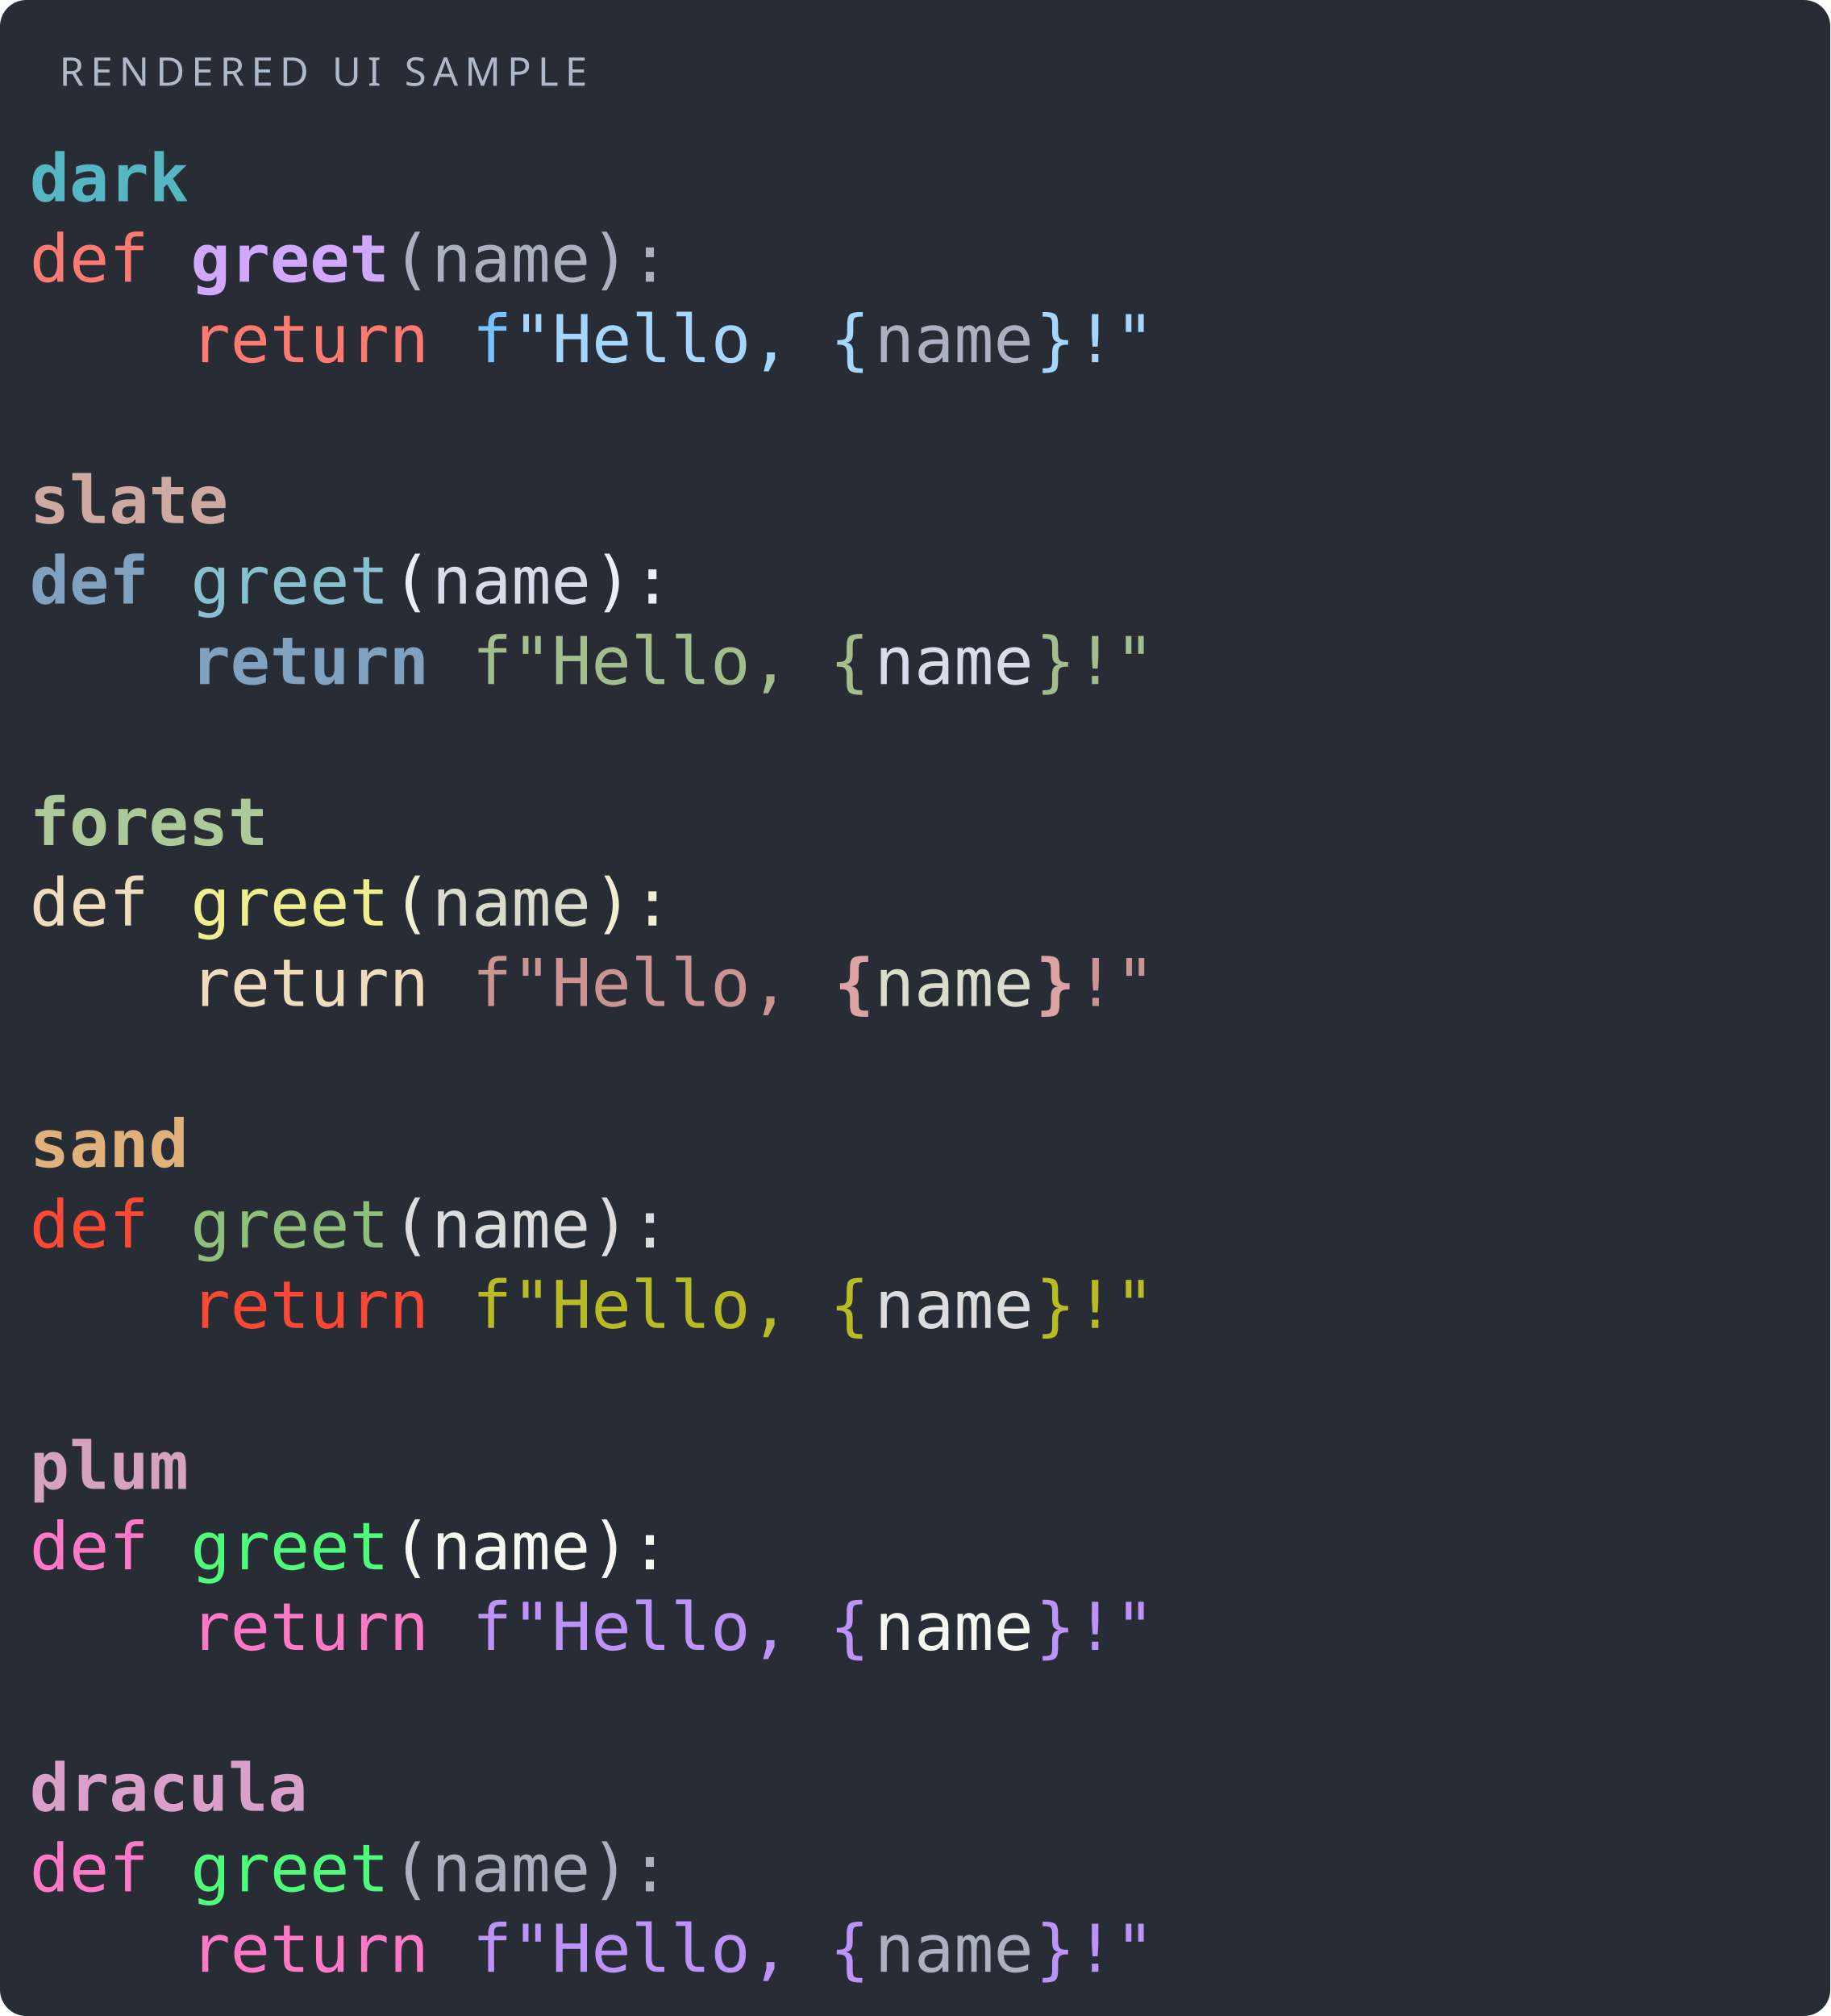
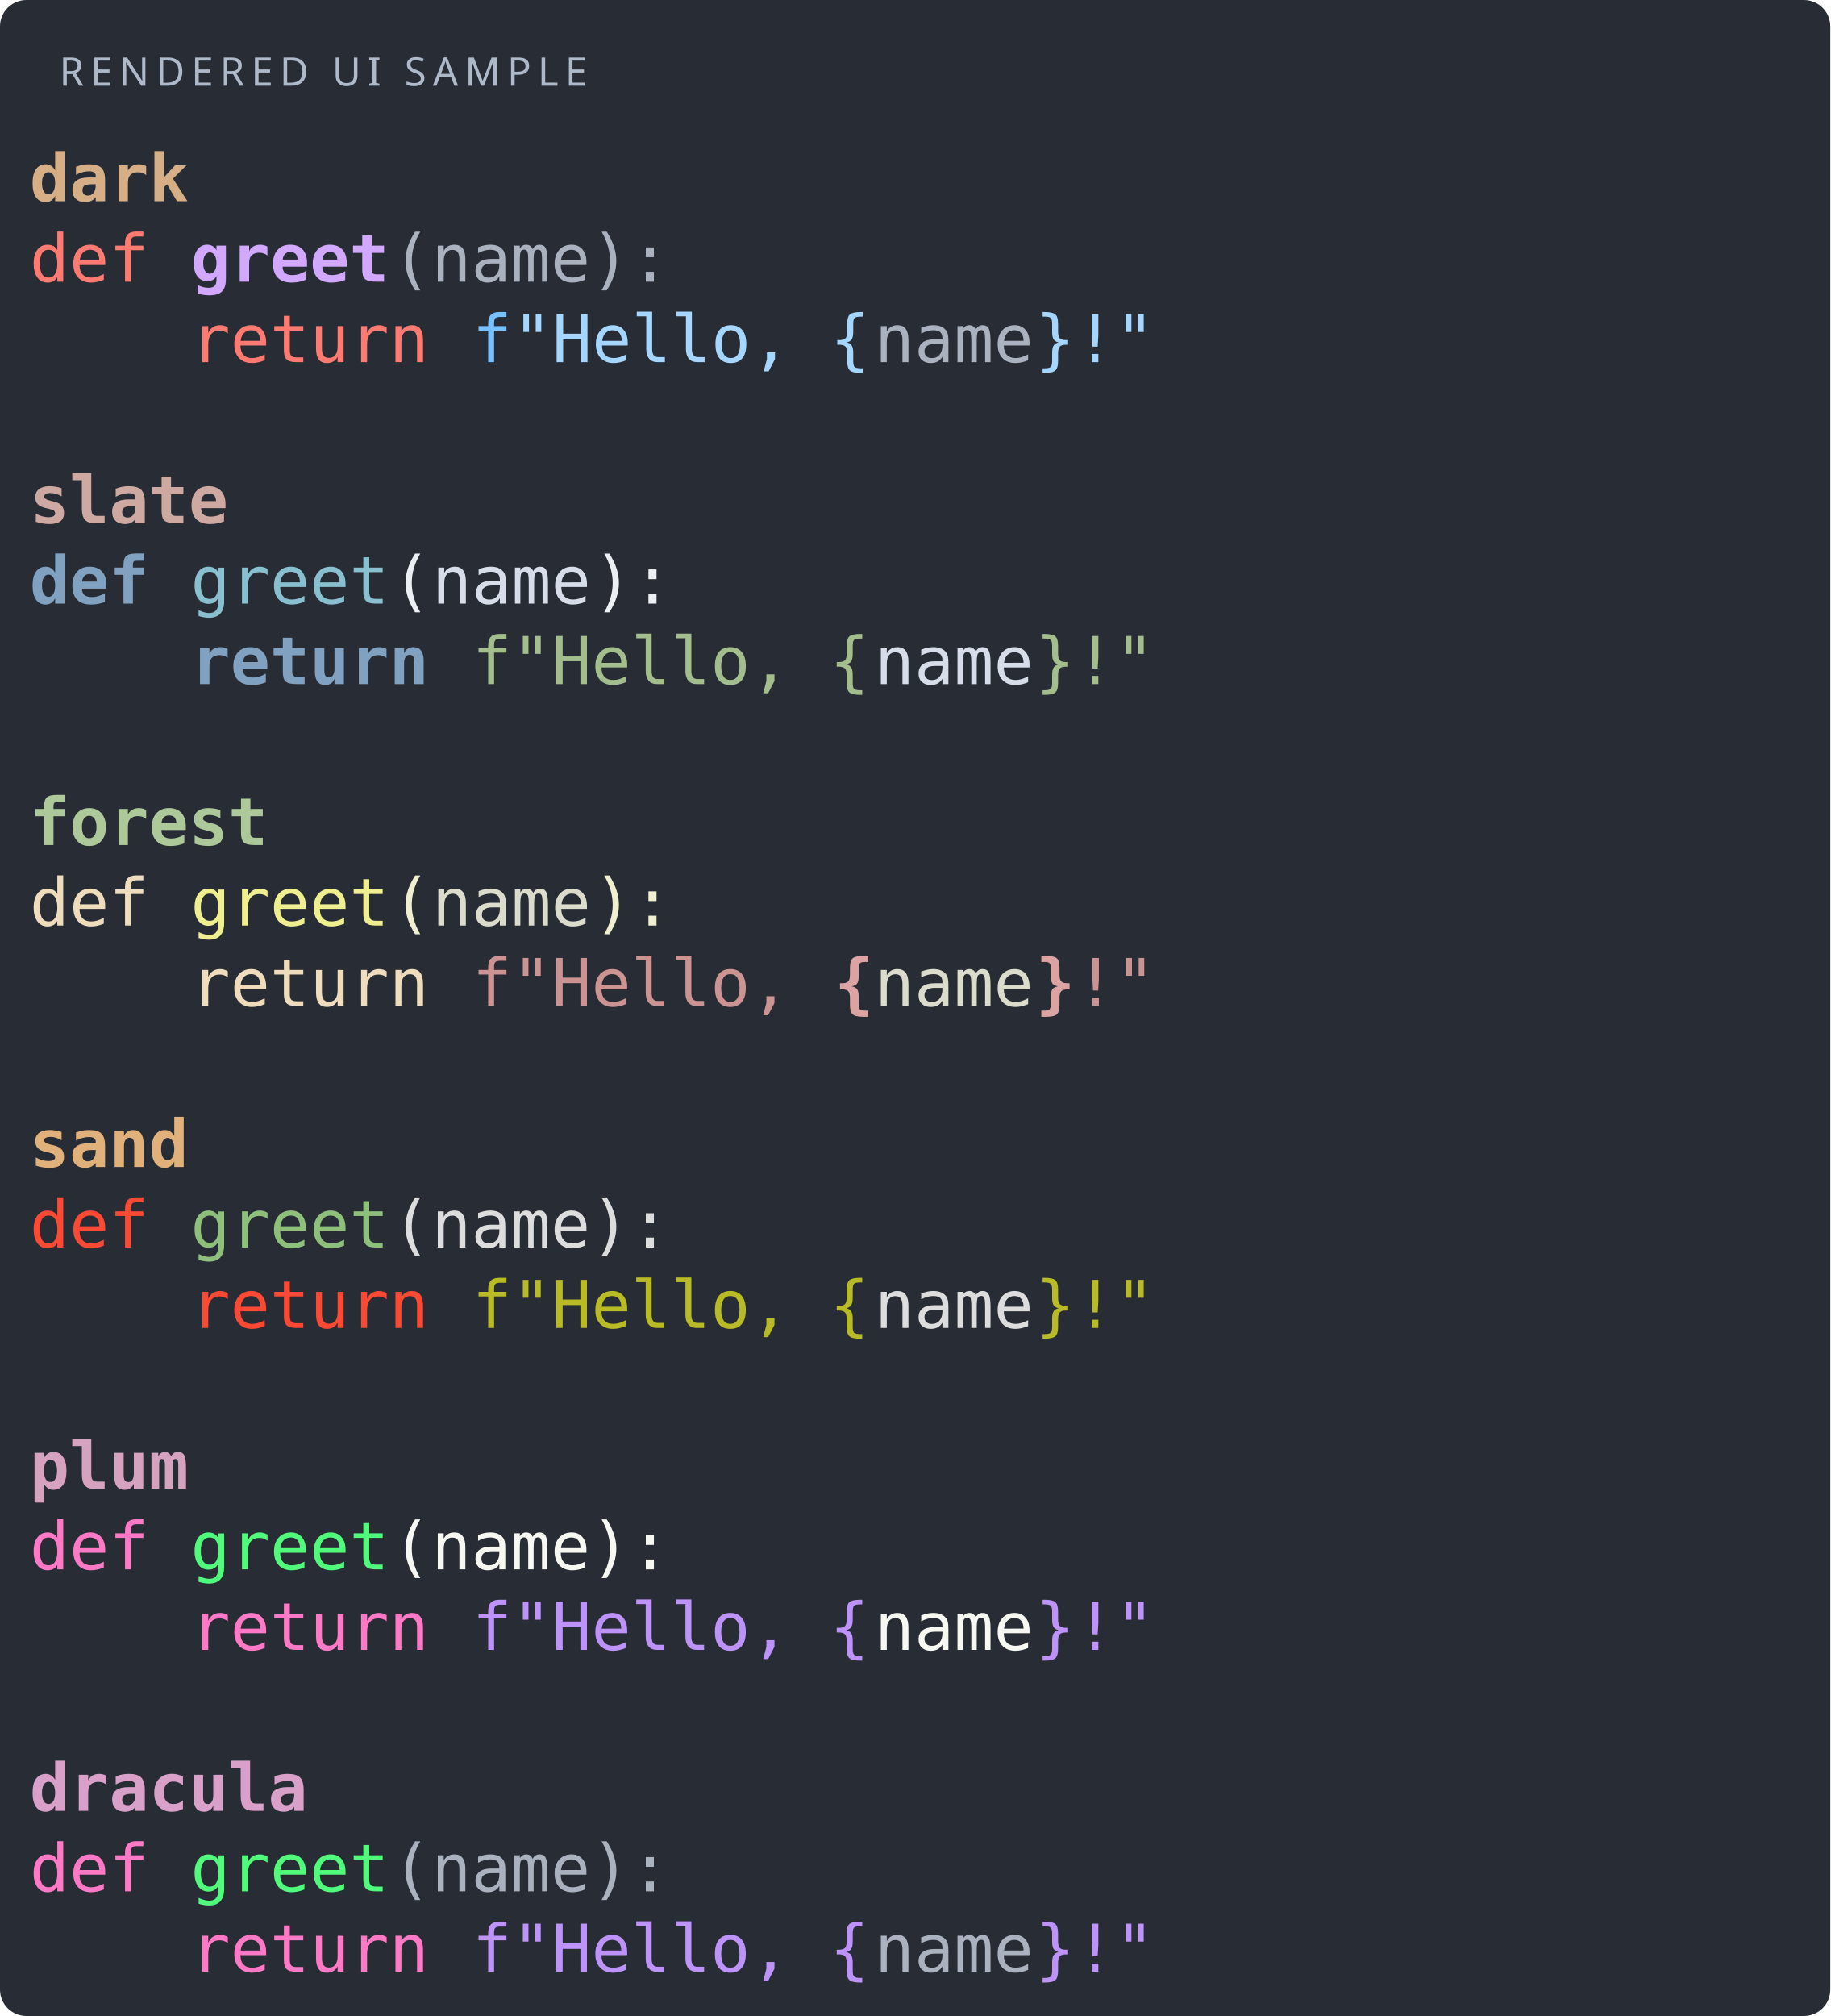
<svg xmlns="http://www.w3.org/2000/svg" viewBox="0 0 555 611.2">
  <style>
.appearance-colors-matrix {font-family:monospace;font-size:20px;line-height:24.4px}
- .appearance-colors-r1 { fill: #56b6c2;font-weight: bold }
+ .appearance-colors-r1 { fill: #d7af87;font-weight: bold }
.appearance-colors-r2 { fill: #abb2bf }
.appearance-colors-r3 { fill: #ff7b72 }
.appearance-colors-r4 { fill: #d2a8ff;font-weight: bold }
.appearance-colors-r5 { fill: #79c0ff }
.appearance-colors-r6 { fill: #a5d6ff }
.appearance-colors-r7 { fill: #cda9a1;font-weight: bold }
.appearance-colors-r8 { fill: #81a1c1;font-weight: bold }
.appearance-colors-r9 { fill: #88c0d0 }
.appearance-colors-r10 { fill: #eceff4 }
.appearance-colors-r11 { fill: #d8dee9 }
.appearance-colors-r12 { fill: #a3be8c }
.appearance-colors-r13 { fill: #adc99a;font-weight: bold }
.appearance-colors-r14 { fill: #efdcbc }
.appearance-colors-r15 { fill: #efef8f }
.appearance-colors-r16 { fill: #f0efd0 }
.appearance-colors-r17 { fill: #dcdccc }
.appearance-colors-r18 { fill: #cc9393 }
.appearance-colors-r19 { fill: #dca3a3;font-weight: bold }
.appearance-colors-r20 { fill: #e0b17a;font-weight: bold }
.appearance-colors-r21 { fill: #fb4934 }
.appearance-colors-r22 { fill: #8ec07c }
.appearance-colors-r23 { fill: #dddddd }
.appearance-colors-r24 { fill: #b8bb26 }
.appearance-colors-r25 { fill: #d5a2bf;font-weight: bold }
.appearance-colors-r26 { fill: #ff79c6 }
.appearance-colors-r27 { fill: #50fa7b }
.appearance-colors-r28 { fill: #f8f8f2 }
.appearance-colors-r29 { fill: #bd93f9 }
.appearance-colors-r30 { fill: #d9a1c9;font-weight: bold }
</style>
  <defs>
    <clipPath id="appearance-colors-clip-terminal">
      <rect width="535.8" height="560.2" />
    </clipPath>
    <clipPath id="appearance-colors-line-0">
      <rect x="0" y="1.5" width="536.8" height="24.65" />
    </clipPath>
    <clipPath id="appearance-colors-line-1">
      <rect x="0" y="25.9" width="536.8" height="24.65" />
    </clipPath>
    <clipPath id="appearance-colors-line-2">
      <rect x="0" y="50.3" width="536.8" height="24.65" />
    </clipPath>
    <clipPath id="appearance-colors-line-3">
      <rect x="0" y="74.7" width="536.8" height="24.65" />
    </clipPath>
    <clipPath id="appearance-colors-line-4">
      <rect x="0" y="99.1" width="536.8" height="24.65" />
    </clipPath>
    <clipPath id="appearance-colors-line-5">
      <rect x="0" y="123.5" width="536.8" height="24.65" />
    </clipPath>
    <clipPath id="appearance-colors-line-6">
      <rect x="0" y="147.9" width="536.8" height="24.65" />
    </clipPath>
    <clipPath id="appearance-colors-line-7">
      <rect x="0" y="172.3" width="536.8" height="24.65" />
    </clipPath>
    <clipPath id="appearance-colors-line-8">
      <rect x="0" y="196.7" width="536.8" height="24.65" />
    </clipPath>
    <clipPath id="appearance-colors-line-9">
      <rect x="0" y="221.1" width="536.8" height="24.65" />
    </clipPath>
    <clipPath id="appearance-colors-line-10">
      <rect x="0" y="245.5" width="536.8" height="24.65" />
    </clipPath>
    <clipPath id="appearance-colors-line-11">
      <rect x="0" y="269.9" width="536.8" height="24.65" />
    </clipPath>
    <clipPath id="appearance-colors-line-12">
      <rect x="0" y="294.3" width="536.8" height="24.65" />
    </clipPath>
    <clipPath id="appearance-colors-line-13">
      <rect x="0" y="318.7" width="536.8" height="24.65" />
    </clipPath>
    <clipPath id="appearance-colors-line-14">
      <rect x="0" y="343.1" width="536.8" height="24.65" />
    </clipPath>
    <clipPath id="appearance-colors-line-15">
      <rect x="0" y="367.5" width="536.8" height="24.65" />
    </clipPath>
    <clipPath id="appearance-colors-line-16">
      <rect x="0" y="391.9" width="536.8" height="24.65" />
    </clipPath>
    <clipPath id="appearance-colors-line-17">
      <rect x="0" y="416.3" width="536.8" height="24.65" />
    </clipPath>
    <clipPath id="appearance-colors-line-18">
      <rect x="0" y="440.7" width="536.8" height="24.65" />
    </clipPath>
    <clipPath id="appearance-colors-line-19">
      <rect x="0" y="465.1" width="536.8" height="24.65" />
    </clipPath>
    <clipPath id="appearance-colors-line-20">
      <rect x="0" y="489.5" width="536.8" height="24.65" />
    </clipPath>
    <clipPath id="appearance-colors-line-21">
      <rect x="0" y="513.9" width="536.8" height="24.65" />
    </clipPath>
  </defs>
  <rect width="555" height="611.2" rx="8" fill="#282c34" />
  <text x="18" y="26" fill="#aebac9" font-family="sans-serif" font-size="12" letter-spacing="2">RENDERED UI SAMPLE</text>
  <g transform="translate(9, 41)" clip-path="url(#appearance-colors-clip-terminal)">
    <g class="appearance-colors-matrix">
      <text class="appearance-colors-r1" x="0" y="20" textLength="48.8" clip-path="url(#appearance-colors-line-0)">dark</text>
      <text class="appearance-colors-r2" x="536.8" y="20" textLength="12.2" clip-path="url(#appearance-colors-line-0)">
</text>
      <text class="appearance-colors-r3" x="0" y="44.4" textLength="36.6" clip-path="url(#appearance-colors-line-1)">def</text>
      <text class="appearance-colors-r4" x="48.8" y="44.4" textLength="61" clip-path="url(#appearance-colors-line-1)">greet</text>
      <text class="appearance-colors-r2" x="109.8" y="44.4" textLength="85.4" clip-path="url(#appearance-colors-line-1)">(name):</text>
      <text class="appearance-colors-r2" x="536.8" y="44.4" textLength="12.2" clip-path="url(#appearance-colors-line-1)">
</text>
      <text class="appearance-colors-r3" x="48.8" y="68.8" textLength="73.2" clip-path="url(#appearance-colors-line-2)">return</text>
      <text class="appearance-colors-r5" x="134.2" y="68.8" textLength="12.2" clip-path="url(#appearance-colors-line-2)">f</text>
      <text class="appearance-colors-r6" x="146.4" y="68.8" textLength="109.8" clip-path="url(#appearance-colors-line-2)">"Hello, {</text>
      <text class="appearance-colors-r2" x="256.2" y="68.8" textLength="48.8" clip-path="url(#appearance-colors-line-2)">name</text>
      <text class="appearance-colors-r6" x="305" y="68.8" textLength="36.6" clip-path="url(#appearance-colors-line-2)">}!"</text>
      <text class="appearance-colors-r2" x="536.8" y="68.8" textLength="12.2" clip-path="url(#appearance-colors-line-2)">
</text>
      <text class="appearance-colors-r2" x="536.8" y="93.2" textLength="12.2" clip-path="url(#appearance-colors-line-3)">
</text>
      <text class="appearance-colors-r7" x="0" y="117.6" textLength="61" clip-path="url(#appearance-colors-line-4)">slate</text>
      <text class="appearance-colors-r2" x="536.8" y="117.6" textLength="12.2" clip-path="url(#appearance-colors-line-4)">
</text>
      <text class="appearance-colors-r8" x="0" y="142" textLength="36.6" clip-path="url(#appearance-colors-line-5)">def</text>
      <text class="appearance-colors-r9" x="48.8" y="142" textLength="61" clip-path="url(#appearance-colors-line-5)">greet</text>
      <text class="appearance-colors-r10" x="109.8" y="142" textLength="12.2" clip-path="url(#appearance-colors-line-5)">(</text>
      <text class="appearance-colors-r11" x="122" y="142" textLength="48.8" clip-path="url(#appearance-colors-line-5)">name</text>
      <text class="appearance-colors-r10" x="170.8" y="142" textLength="24.4" clip-path="url(#appearance-colors-line-5)">):</text>
      <text class="appearance-colors-r2" x="536.8" y="142" textLength="12.2" clip-path="url(#appearance-colors-line-5)">
</text>
      <text class="appearance-colors-r8" x="48.8" y="166.4" textLength="73.2" clip-path="url(#appearance-colors-line-6)">return</text>
      <text class="appearance-colors-r12" x="134.2" y="166.4" textLength="122" clip-path="url(#appearance-colors-line-6)">f"Hello, {</text>
      <text class="appearance-colors-r11" x="256.2" y="166.4" textLength="48.8" clip-path="url(#appearance-colors-line-6)">name</text>
      <text class="appearance-colors-r12" x="305" y="166.4" textLength="36.6" clip-path="url(#appearance-colors-line-6)">}!"</text>
      <text class="appearance-colors-r2" x="536.8" y="166.4" textLength="12.2" clip-path="url(#appearance-colors-line-6)">
</text>
      <text class="appearance-colors-r2" x="536.8" y="190.8" textLength="12.2" clip-path="url(#appearance-colors-line-7)">
</text>
      <text class="appearance-colors-r13" x="0" y="215.2" textLength="73.2" clip-path="url(#appearance-colors-line-8)">forest</text>
      <text class="appearance-colors-r2" x="536.8" y="215.2" textLength="12.2" clip-path="url(#appearance-colors-line-8)">
</text>
      <text class="appearance-colors-r14" x="0" y="239.6" textLength="36.6" clip-path="url(#appearance-colors-line-9)">def</text>
      <text class="appearance-colors-r15" x="48.8" y="239.6" textLength="61" clip-path="url(#appearance-colors-line-9)">greet</text>
      <text class="appearance-colors-r16" x="109.8" y="239.6" textLength="12.2" clip-path="url(#appearance-colors-line-9)">(</text>
      <text class="appearance-colors-r17" x="122" y="239.6" textLength="48.8" clip-path="url(#appearance-colors-line-9)">name</text>
      <text class="appearance-colors-r16" x="170.8" y="239.6" textLength="24.4" clip-path="url(#appearance-colors-line-9)">):</text>
      <text class="appearance-colors-r2" x="536.8" y="239.6" textLength="12.2" clip-path="url(#appearance-colors-line-9)">
</text>
      <text class="appearance-colors-r14" x="48.8" y="264" textLength="73.2" clip-path="url(#appearance-colors-line-10)">return</text>
      <text class="appearance-colors-r18" x="134.2" y="264" textLength="109.8" clip-path="url(#appearance-colors-line-10)">f"Hello, </text>
      <text class="appearance-colors-r19" x="244" y="264" textLength="12.2" clip-path="url(#appearance-colors-line-10)">{</text>
      <text class="appearance-colors-r17" x="256.2" y="264" textLength="48.8" clip-path="url(#appearance-colors-line-10)">name</text>
      <text class="appearance-colors-r19" x="305" y="264" textLength="12.2" clip-path="url(#appearance-colors-line-10)">}</text>
      <text class="appearance-colors-r18" x="317.2" y="264" textLength="24.4" clip-path="url(#appearance-colors-line-10)">!"</text>
      <text class="appearance-colors-r2" x="536.8" y="264" textLength="12.2" clip-path="url(#appearance-colors-line-10)">
</text>
      <text class="appearance-colors-r2" x="536.8" y="288.4" textLength="12.2" clip-path="url(#appearance-colors-line-11)">
</text>
      <text class="appearance-colors-r20" x="0" y="312.8" textLength="48.8" clip-path="url(#appearance-colors-line-12)">sand</text>
      <text class="appearance-colors-r2" x="536.8" y="312.8" textLength="12.2" clip-path="url(#appearance-colors-line-12)">
</text>
      <text class="appearance-colors-r21" x="0" y="337.2" textLength="36.6" clip-path="url(#appearance-colors-line-13)">def</text>
      <text class="appearance-colors-r22" x="48.8" y="337.2" textLength="61" clip-path="url(#appearance-colors-line-13)">greet</text>
      <text class="appearance-colors-r23" x="109.8" y="337.2" textLength="85.4" clip-path="url(#appearance-colors-line-13)">(name):</text>
      <text class="appearance-colors-r2" x="536.8" y="337.2" textLength="12.2" clip-path="url(#appearance-colors-line-13)">
</text>
      <text class="appearance-colors-r21" x="48.8" y="361.6" textLength="73.2" clip-path="url(#appearance-colors-line-14)">return</text>
      <text class="appearance-colors-r24" x="134.2" y="361.6" textLength="122" clip-path="url(#appearance-colors-line-14)">f"Hello, {</text>
      <text class="appearance-colors-r23" x="256.2" y="361.6" textLength="48.8" clip-path="url(#appearance-colors-line-14)">name</text>
      <text class="appearance-colors-r24" x="305" y="361.6" textLength="36.6" clip-path="url(#appearance-colors-line-14)">}!"</text>
      <text class="appearance-colors-r2" x="536.8" y="361.6" textLength="12.2" clip-path="url(#appearance-colors-line-14)">
</text>
      <text class="appearance-colors-r2" x="536.8" y="386" textLength="12.2" clip-path="url(#appearance-colors-line-15)">
</text>
      <text class="appearance-colors-r25" x="0" y="410.4" textLength="48.8" clip-path="url(#appearance-colors-line-16)">plum</text>
      <text class="appearance-colors-r2" x="536.8" y="410.4" textLength="12.2" clip-path="url(#appearance-colors-line-16)">
</text>
      <text class="appearance-colors-r26" x="0" y="434.8" textLength="36.6" clip-path="url(#appearance-colors-line-17)">def</text>
      <text class="appearance-colors-r27" x="48.8" y="434.8" textLength="61" clip-path="url(#appearance-colors-line-17)">greet</text>
      <text class="appearance-colors-r28" x="109.8" y="434.8" textLength="85.4" clip-path="url(#appearance-colors-line-17)">(name):</text>
      <text class="appearance-colors-r2" x="536.8" y="434.8" textLength="12.2" clip-path="url(#appearance-colors-line-17)">
</text>
      <text class="appearance-colors-r26" x="48.8" y="459.2" textLength="73.2" clip-path="url(#appearance-colors-line-18)">return</text>
      <text class="appearance-colors-r29" x="134.2" y="459.2" textLength="122" clip-path="url(#appearance-colors-line-18)">f"Hello, {</text>
      <text class="appearance-colors-r28" x="256.2" y="459.2" textLength="48.8" clip-path="url(#appearance-colors-line-18)">name</text>
      <text class="appearance-colors-r29" x="305" y="459.2" textLength="36.6" clip-path="url(#appearance-colors-line-18)">}!"</text>
      <text class="appearance-colors-r2" x="536.8" y="459.2" textLength="12.2" clip-path="url(#appearance-colors-line-18)">
</text>
      <text class="appearance-colors-r2" x="536.8" y="483.6" textLength="12.2" clip-path="url(#appearance-colors-line-19)">
</text>
      <text class="appearance-colors-r30" x="0" y="508" textLength="85.4" clip-path="url(#appearance-colors-line-20)">dracula</text>
      <text class="appearance-colors-r2" x="536.8" y="508" textLength="12.2" clip-path="url(#appearance-colors-line-20)">
</text>
      <text class="appearance-colors-r26" x="0" y="532.4" textLength="36.6" clip-path="url(#appearance-colors-line-21)">def</text>
      <text class="appearance-colors-r27" x="48.8" y="532.4" textLength="61" clip-path="url(#appearance-colors-line-21)">greet</text>
      <text class="appearance-colors-r2" x="109.8" y="532.4" textLength="85.4" clip-path="url(#appearance-colors-line-21)">(name):</text>
      <text class="appearance-colors-r2" x="536.8" y="532.4" textLength="12.2" clip-path="url(#appearance-colors-line-21)">
</text>
      <text class="appearance-colors-r26" x="48.8" y="556.8" textLength="73.2" clip-path="url(#appearance-colors-line-22)">return</text>
      <text class="appearance-colors-r29" x="134.2" y="556.8" textLength="122" clip-path="url(#appearance-colors-line-22)">f"Hello, {</text>
      <text class="appearance-colors-r2" x="256.2" y="556.8" textLength="48.8" clip-path="url(#appearance-colors-line-22)">name</text>
      <text class="appearance-colors-r29" x="305" y="556.8" textLength="36.6" clip-path="url(#appearance-colors-line-22)">}!"</text>
      <text class="appearance-colors-r2" x="536.8" y="556.8" textLength="12.2" clip-path="url(#appearance-colors-line-22)">
</text>
    </g>
  </g>
</svg>
